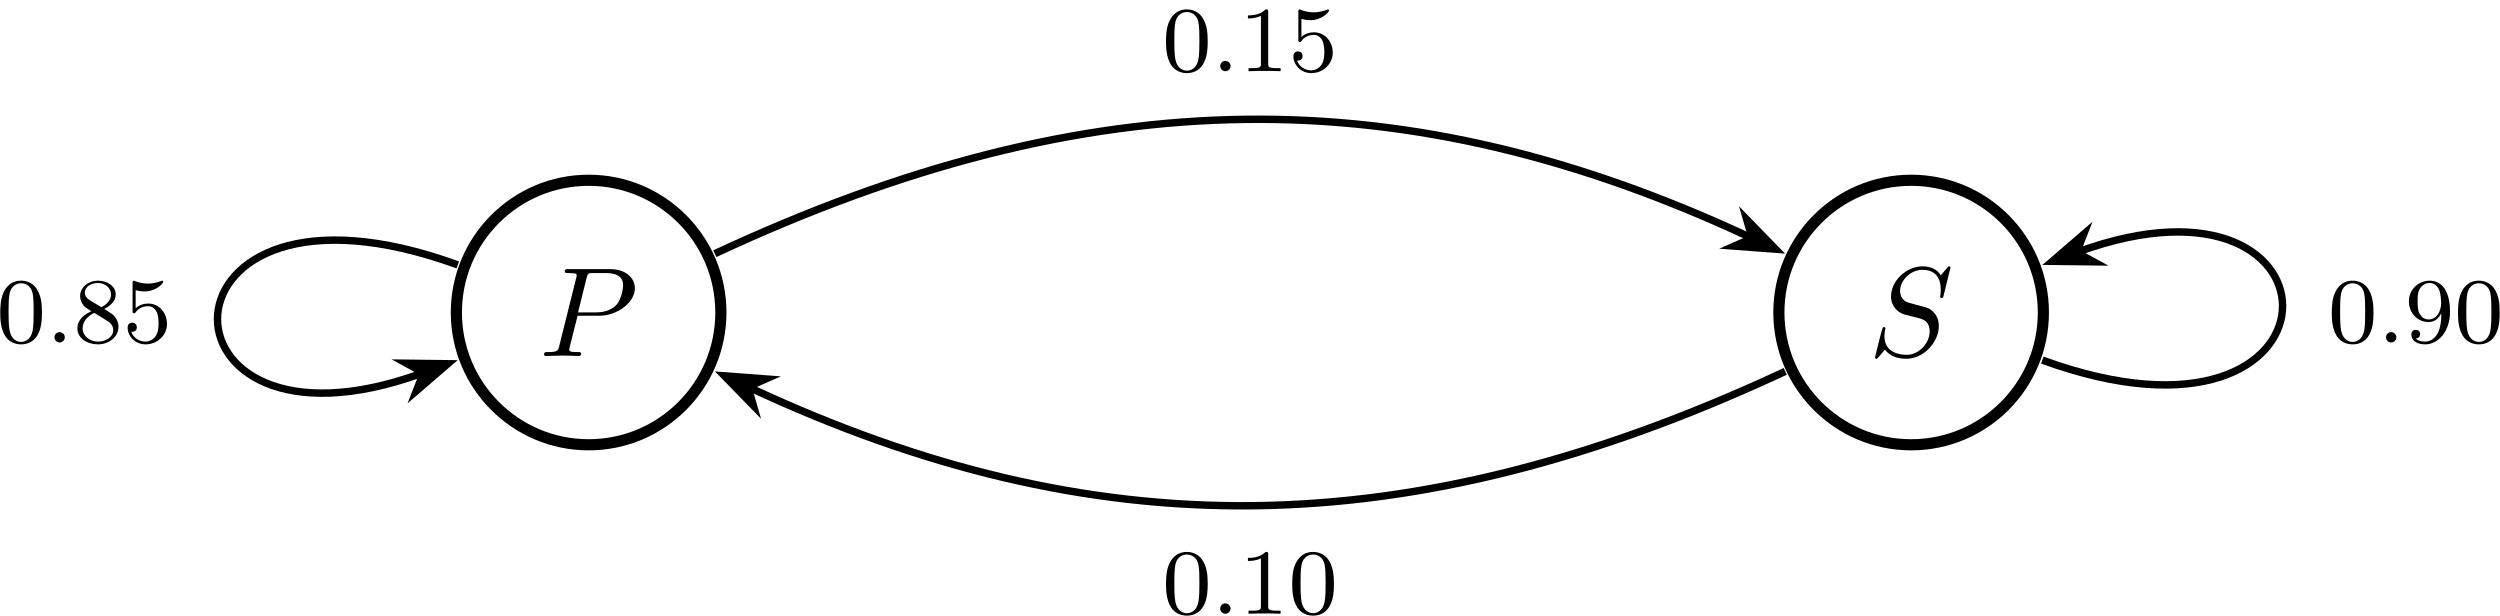
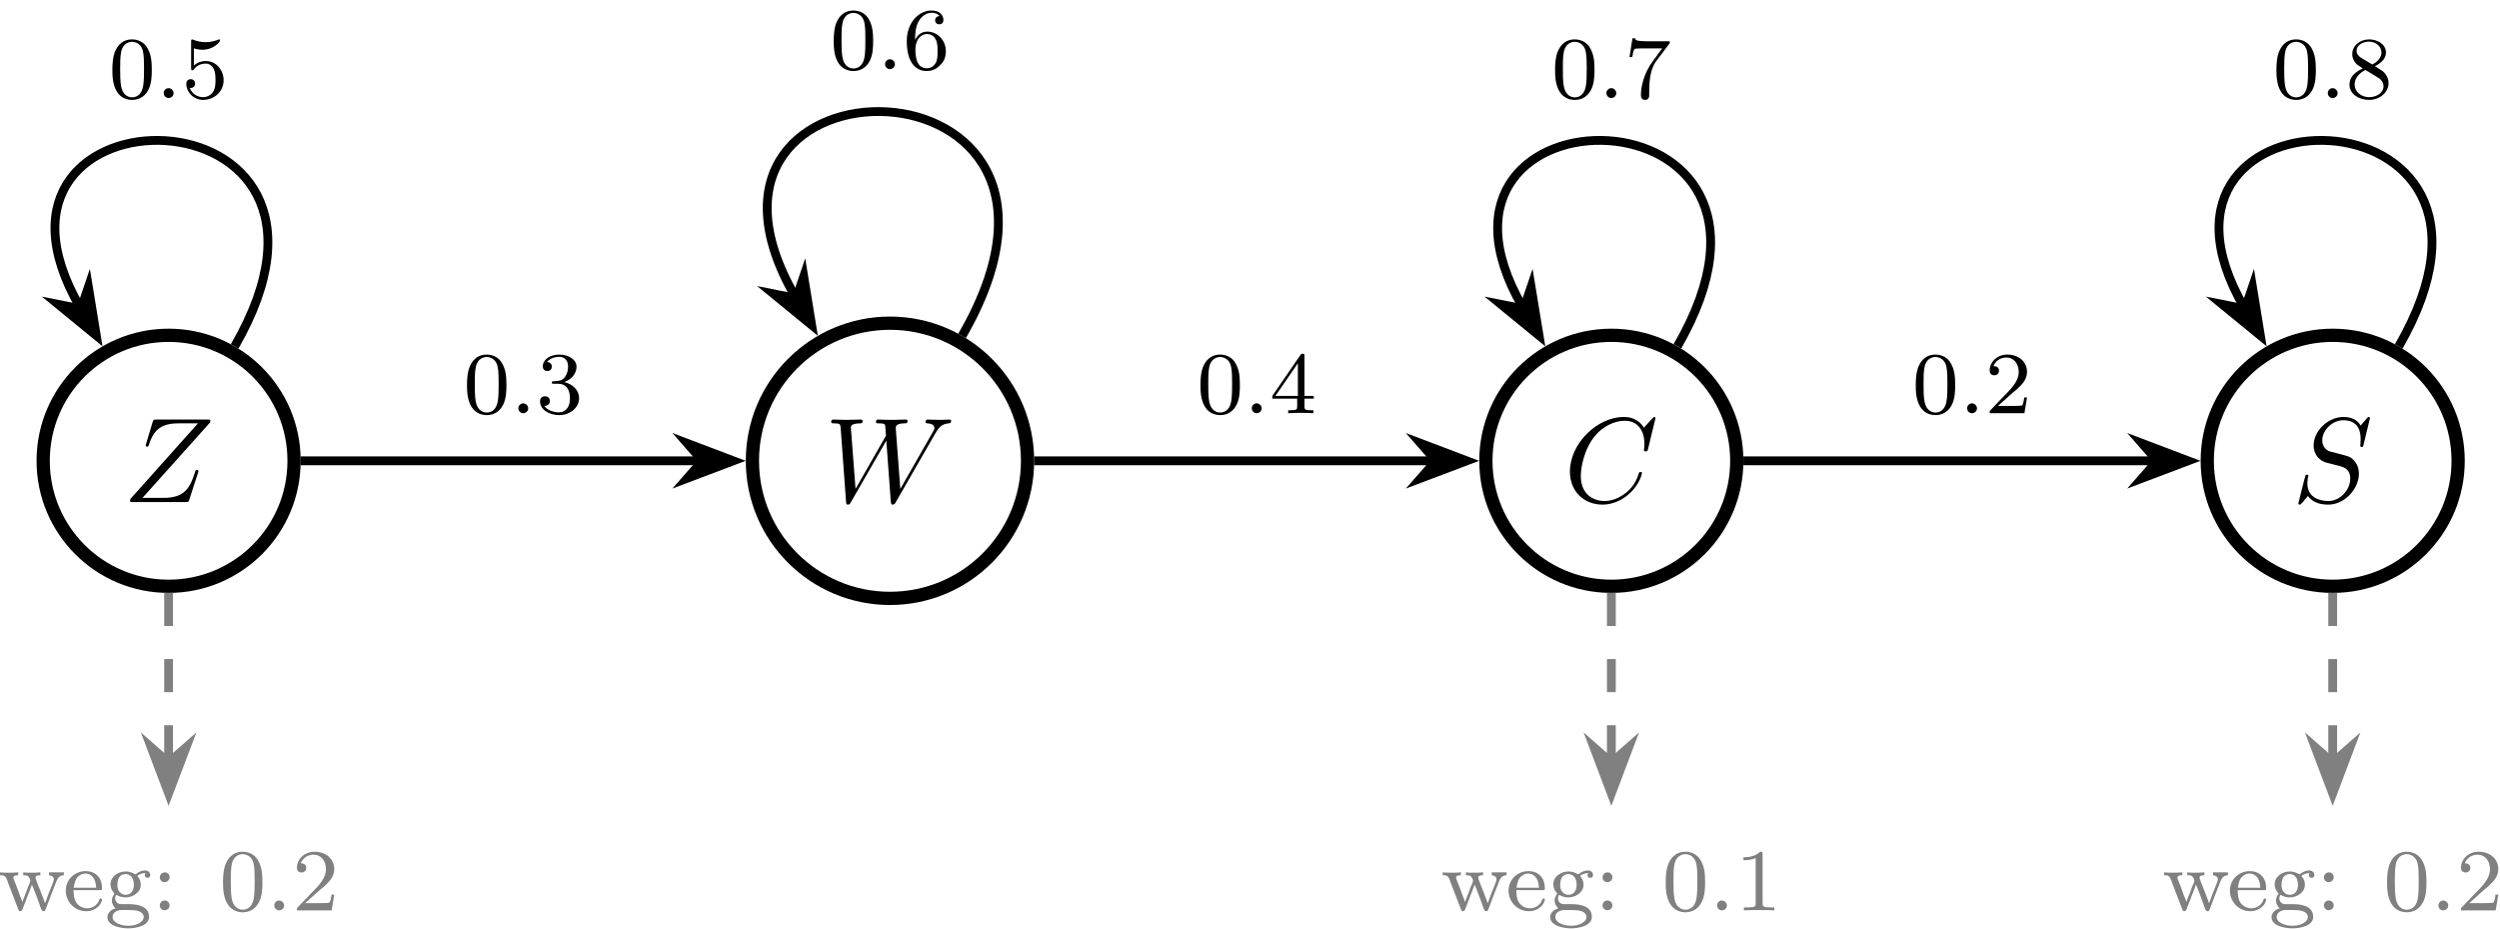
- <svg xmlns="http://www.w3.org/2000/svg" xmlns:xlink="http://www.w3.org/1999/xlink" width="267.93pt" height="65.998pt" viewBox="0 0 267.93 65.998">
+ <svg xmlns="http://www.w3.org/2000/svg" xmlns:xlink="http://www.w3.org/1999/xlink" width="225.864pt" height="83.908pt" viewBox="0 0 225.864 83.908">
  <defs>
    <g>
      <g id="glyph-0-0">
-         <path d="M 4.141 -4.312 L 6.453 -4.312 C 8.391 -4.312 10.281 -5.734 10.281 -7.25 C 10.281 -8.312 9.391 -9.312 7.594 -9.312 L 3.172 -9.312 C 2.922 -9.312 2.766 -9.312 2.766 -9.062 C 2.766 -8.891 2.891 -8.891 3.172 -8.891 C 3.344 -8.891 3.594 -8.875 3.75 -8.859 C 3.969 -8.844 4.047 -8.797 4.047 -8.641 C 4.047 -8.594 4.031 -8.547 4 -8.391 L 2.172 -1.062 C 2.031 -0.531 2 -0.422 0.922 -0.422 C 0.703 -0.422 0.547 -0.422 0.547 -0.156 C 0.547 0 0.703 0 0.75 0 C 1.125 0 2.094 -0.047 2.484 -0.047 C 2.766 -0.047 3.062 -0.031 3.359 -0.031 C 3.656 -0.031 3.953 0 4.25 0 C 4.344 0 4.516 0 4.516 -0.266 C 4.516 -0.422 4.391 -0.422 4.141 -0.422 C 3.625 -0.422 3.25 -0.422 3.25 -0.672 C 3.25 -0.75 3.281 -0.812 3.281 -0.906 Z M 5.109 -8.375 C 5.234 -8.859 5.266 -8.891 5.859 -8.891 L 7.156 -8.891 C 8.297 -8.891 9.016 -8.531 9.016 -7.578 C 9.016 -7.047 8.75 -5.875 8.219 -5.391 C 7.531 -4.781 6.719 -4.672 6.109 -4.672 L 4.188 -4.672 Z M 5.109 -8.375 " />
+         <path d="M 7.859 -7.188 C 7.859 -7.234 7.891 -7.281 7.891 -7.344 C 7.891 -7.453 7.828 -7.453 7.609 -7.453 L 3.016 -7.453 C 2.75 -7.453 2.734 -7.438 2.672 -7.234 L 2.078 -5.266 C 2.047 -5.219 2.047 -5.141 2.047 -5.109 C 2.047 -5.109 2.047 -5 2.172 -5 C 2.266 -5 2.297 -5.078 2.312 -5.109 C 2.719 -6.391 3.297 -7.109 5 -7.109 L 6.766 -7.109 L 0.672 -0.297 C 0.672 -0.281 0.625 -0.125 0.625 -0.094 C 0.625 0 0.703 0 0.906 0 L 5.656 0 C 5.906 0 5.922 -0.016 5.984 -0.219 L 6.766 -2.625 C 6.766 -2.672 6.812 -2.75 6.812 -2.797 C 6.812 -2.844 6.766 -2.906 6.656 -2.906 C 6.562 -2.906 6.547 -2.875 6.484 -2.641 C 6 -1.156 5.469 -0.375 3.625 -0.375 L 1.75 -0.375 Z M 7.859 -7.188 " />
      </g>
      <g id="glyph-0-1">
-         <path d="M 8.797 -9.484 C 8.797 -9.516 8.766 -9.609 8.641 -9.609 C 8.578 -9.609 8.562 -9.609 8.406 -9.406 L 7.75 -8.641 C 7.391 -9.281 6.688 -9.609 5.797 -9.609 C 4.062 -9.609 2.422 -8.047 2.422 -6.391 C 2.422 -5.297 3.156 -4.672 3.844 -4.453 L 5.312 -4.078 C 5.812 -3.953 6.562 -3.75 6.562 -2.625 C 6.562 -1.406 5.438 -0.125 4.109 -0.125 C 3.234 -0.125 1.719 -0.422 1.719 -2.109 C 1.719 -2.438 1.781 -2.766 1.797 -2.844 C 1.812 -2.906 1.828 -2.922 1.828 -2.953 C 1.828 -3.078 1.734 -3.094 1.672 -3.094 C 1.594 -3.094 1.562 -3.078 1.531 -3.047 C 1.469 -2.984 0.703 0.125 0.703 0.156 C 0.703 0.25 0.781 0.297 0.859 0.297 C 0.922 0.297 0.938 0.281 1.109 0.094 L 1.766 -0.688 C 2.359 0.109 3.281 0.297 4.078 0.297 C 5.938 0.297 7.547 -1.516 7.547 -3.203 C 7.547 -4.141 7.078 -4.609 6.875 -4.797 C 6.562 -5.109 6.359 -5.172 5.141 -5.484 C 4.844 -5.562 4.344 -5.703 4.234 -5.734 C 3.859 -5.859 3.391 -6.25 3.391 -6.969 C 3.391 -8.078 4.484 -9.234 5.781 -9.234 C 6.922 -9.234 7.75 -8.641 7.75 -7.125 C 7.75 -6.688 7.688 -6.438 7.688 -6.359 C 7.688 -6.344 7.688 -6.219 7.859 -6.219 C 8 -6.219 8 -6.266 8.062 -6.5 Z M 8.797 -9.484 " />
+         <path d="M 10 -6.188 C 10.281 -6.656 10.531 -7.062 11.219 -7.109 C 11.328 -7.125 11.438 -7.125 11.438 -7.328 C 11.438 -7.375 11.391 -7.453 11.297 -7.453 C 11.031 -7.453 10.734 -7.422 10.453 -7.422 C 10.094 -7.422 9.688 -7.453 9.328 -7.453 C 9.266 -7.453 9.125 -7.453 9.125 -7.234 C 9.125 -7.125 9.219 -7.109 9.281 -7.109 C 9.547 -7.094 9.922 -7.016 9.922 -6.688 C 9.922 -6.562 9.875 -6.484 9.781 -6.328 L 6.844 -1.188 L 6.438 -6.594 C 6.422 -6.812 6.406 -7.094 7.203 -7.109 C 7.391 -7.109 7.5 -7.109 7.5 -7.328 C 7.5 -7.438 7.375 -7.453 7.328 -7.453 C 6.891 -7.453 6.438 -7.422 6 -7.422 C 5.75 -7.422 5.109 -7.453 4.859 -7.453 C 4.781 -7.453 4.641 -7.453 4.641 -7.234 C 4.641 -7.109 4.75 -7.109 4.906 -7.109 C 5.391 -7.109 5.469 -7.047 5.484 -6.844 L 5.547 -6 L 2.797 -1.188 L 2.375 -6.719 C 2.375 -6.844 2.375 -7.094 3.203 -7.109 C 3.312 -7.109 3.438 -7.109 3.438 -7.328 C 3.438 -7.453 3.297 -7.453 3.281 -7.453 C 2.844 -7.453 2.391 -7.422 1.938 -7.422 C 1.562 -7.422 1.172 -7.453 0.797 -7.453 C 0.734 -7.453 0.594 -7.453 0.594 -7.234 C 0.594 -7.109 0.703 -7.109 0.875 -7.109 C 1.422 -7.109 1.422 -7.016 1.453 -6.703 L 1.938 -0.047 C 1.953 0.156 1.969 0.234 2.109 0.234 C 2.25 0.234 2.281 0.172 2.375 0.016 L 5.578 -5.547 L 5.984 -0.047 C 6.016 0.188 6.031 0.234 6.156 0.234 C 6.297 0.234 6.375 0.125 6.422 0.031 Z M 10 -6.188 " />
+       </g>
+       <g id="glyph-0-2">
+         <path d="M 8.281 -7.578 C 8.281 -7.609 8.266 -7.688 8.172 -7.688 C 8.141 -7.688 8.125 -7.672 8 -7.562 L 7.234 -6.719 C 7.141 -6.875 6.641 -7.688 5.438 -7.688 C 3 -7.688 0.547 -5.281 0.547 -2.75 C 0.547 -0.953 1.828 0.234 3.5 0.234 C 4.453 0.234 5.281 -0.203 5.859 -0.703 C 6.875 -1.594 7.062 -2.578 7.062 -2.625 C 7.062 -2.719 6.953 -2.719 6.922 -2.719 C 6.859 -2.719 6.812 -2.703 6.781 -2.625 C 6.688 -2.297 6.438 -1.531 5.688 -0.891 C 4.922 -0.281 4.25 -0.094 3.672 -0.094 C 2.688 -0.094 1.531 -0.672 1.531 -2.359 C 1.531 -2.984 1.766 -4.75 2.859 -6.031 C 3.516 -6.812 4.547 -7.344 5.516 -7.344 C 6.625 -7.344 7.281 -6.516 7.281 -5.25 C 7.281 -4.812 7.234 -4.797 7.234 -4.688 C 7.234 -4.578 7.359 -4.578 7.406 -4.578 C 7.547 -4.578 7.547 -4.609 7.609 -4.797 Z M 8.281 -7.578 " />
+       </g>
+       <g id="glyph-0-3">
+         <path d="M 7.031 -7.578 C 7.031 -7.609 7.016 -7.688 6.922 -7.688 C 6.859 -7.688 6.844 -7.672 6.719 -7.531 L 6.188 -6.906 C 5.906 -7.422 5.344 -7.688 4.641 -7.688 C 3.25 -7.688 1.938 -6.438 1.938 -5.109 C 1.938 -4.234 2.516 -3.734 3.078 -3.562 L 4.25 -3.266 C 4.641 -3.156 5.25 -3 5.25 -2.109 C 5.25 -1.125 4.359 -0.094 3.281 -0.094 C 2.578 -0.094 1.375 -0.344 1.375 -1.688 C 1.375 -1.953 1.422 -2.219 1.438 -2.281 C 1.453 -2.328 1.469 -2.328 1.469 -2.359 C 1.469 -2.469 1.391 -2.469 1.328 -2.469 C 1.281 -2.469 1.25 -2.469 1.219 -2.438 C 1.172 -2.391 0.562 0.094 0.562 0.125 C 0.562 0.203 0.625 0.234 0.688 0.234 C 0.734 0.234 0.75 0.234 0.891 0.078 L 1.422 -0.547 C 1.891 0.094 2.625 0.234 3.266 0.234 C 4.75 0.234 6.031 -1.203 6.031 -2.562 C 6.031 -3.312 5.656 -3.688 5.5 -3.844 C 5.25 -4.094 5.078 -4.141 4.109 -4.391 C 3.875 -4.453 3.484 -4.562 3.375 -4.578 C 3.094 -4.672 2.719 -5 2.719 -5.578 C 2.719 -6.453 3.594 -7.391 4.625 -7.391 C 5.531 -7.391 6.188 -6.922 6.188 -5.688 C 6.188 -5.344 6.156 -5.141 6.156 -5.078 C 6.156 -5.078 6.156 -4.969 6.281 -4.969 C 6.391 -4.969 6.406 -5 6.453 -5.188 Z M 7.031 -7.578 " />
      </g>
      <g id="glyph-1-0">
-         <path d="M 4.875 -3.188 C 4.875 -4.25 4.766 -4.891 4.438 -5.531 C 4 -6.406 3.188 -6.625 2.641 -6.625 C 1.391 -6.625 0.922 -5.688 0.781 -5.406 C 0.422 -4.688 0.406 -3.703 0.406 -3.188 C 0.406 -2.516 0.438 -1.516 0.922 -0.719 C 1.375 0.016 2.109 0.203 2.641 0.203 C 3.125 0.203 3.984 0.062 4.469 -0.922 C 4.844 -1.641 4.875 -2.531 4.875 -3.188 Z M 2.641 -0.062 C 2.297 -0.062 1.609 -0.234 1.406 -1.281 C 1.297 -1.844 1.297 -2.781 1.297 -3.297 C 1.297 -3.984 1.297 -4.688 1.406 -5.234 C 1.609 -6.25 2.391 -6.344 2.641 -6.344 C 2.984 -6.344 3.672 -6.188 3.875 -5.281 C 3.984 -4.719 3.984 -3.984 3.984 -3.297 C 3.984 -2.719 3.984 -1.812 3.875 -1.25 C 3.656 -0.203 2.969 -0.062 2.641 -0.062 Z M 2.641 -0.062 " />
+         <path d="M 3.891 -2.547 C 3.891 -3.391 3.812 -3.906 3.547 -4.422 C 3.203 -5.125 2.547 -5.297 2.109 -5.297 C 1.109 -5.297 0.734 -4.547 0.625 -4.328 C 0.344 -3.75 0.328 -2.953 0.328 -2.547 C 0.328 -2.016 0.344 -1.219 0.734 -0.578 C 1.094 0.016 1.688 0.172 2.109 0.172 C 2.5 0.172 3.172 0.047 3.578 -0.734 C 3.875 -1.312 3.891 -2.031 3.891 -2.547 Z M 2.109 -0.062 C 1.844 -0.062 1.297 -0.188 1.125 -1.016 C 1.031 -1.469 1.031 -2.219 1.031 -2.641 C 1.031 -3.188 1.031 -3.75 1.125 -4.188 C 1.297 -5 1.906 -5.078 2.109 -5.078 C 2.375 -5.078 2.938 -4.938 3.094 -4.219 C 3.188 -3.781 3.188 -3.172 3.188 -2.641 C 3.188 -2.172 3.188 -1.453 3.094 -1 C 2.922 -0.172 2.375 -0.062 2.109 -0.062 Z M 2.109 -0.062 " />
      </g>
      <g id="glyph-1-1">
-         <path d="M 3.125 -6.344 C 3.125 -6.625 3.109 -6.625 2.844 -6.625 C 2.438 -6.234 1.906 -5.984 0.953 -5.984 L 0.953 -5.656 C 1.219 -5.656 1.766 -5.656 2.344 -5.938 L 2.344 -0.812 C 2.344 -0.453 2.312 -0.328 1.359 -0.328 L 1.016 -0.328 L 1.016 0 C 1.422 -0.031 2.281 -0.031 2.734 -0.031 C 3.188 -0.031 4.047 -0.031 4.453 0 L 4.453 -0.328 L 4.109 -0.328 C 3.156 -0.328 3.125 -0.453 3.125 -0.812 Z M 3.125 -6.344 " />
+         <path d="M 2.016 -2.656 C 2.641 -2.656 3.047 -2.203 3.047 -1.359 C 3.047 -0.359 2.484 -0.078 2.062 -0.078 C 1.625 -0.078 1.016 -0.234 0.734 -0.656 C 1.031 -0.656 1.234 -0.844 1.234 -1.094 C 1.234 -1.359 1.047 -1.531 0.781 -1.531 C 0.578 -1.531 0.344 -1.406 0.344 -1.078 C 0.344 -0.328 1.156 0.172 2.078 0.172 C 3.125 0.172 3.875 -0.562 3.875 -1.359 C 3.875 -2.031 3.344 -2.625 2.531 -2.812 C 3.156 -3.031 3.641 -3.562 3.641 -4.203 C 3.641 -4.844 2.922 -5.297 2.094 -5.297 C 1.234 -5.297 0.594 -4.844 0.594 -4.234 C 0.594 -3.938 0.781 -3.812 1 -3.812 C 1.25 -3.812 1.406 -3.984 1.406 -4.219 C 1.406 -4.516 1.141 -4.625 0.969 -4.625 C 1.312 -5.062 1.922 -5.094 2.062 -5.094 C 2.266 -5.094 2.875 -5.031 2.875 -4.203 C 2.875 -3.656 2.641 -3.312 2.531 -3.188 C 2.297 -2.938 2.109 -2.922 1.625 -2.891 C 1.469 -2.891 1.406 -2.875 1.406 -2.766 C 1.406 -2.656 1.484 -2.656 1.625 -2.656 Z M 2.016 -2.656 " />
      </g>
      <g id="glyph-1-2">
-         <path d="M 1.391 -5.609 C 1.531 -5.562 1.922 -5.469 2.344 -5.469 C 3.594 -5.469 4.344 -6.344 4.344 -6.484 C 4.344 -6.594 4.281 -6.625 4.234 -6.625 C 4.203 -6.625 4.188 -6.625 4.094 -6.578 C 3.703 -6.438 3.25 -6.312 2.719 -6.312 C 2.125 -6.312 1.641 -6.453 1.328 -6.578 C 1.219 -6.625 1.203 -6.625 1.203 -6.625 C 1.062 -6.625 1.062 -6.516 1.062 -6.344 L 1.062 -3.422 C 1.062 -3.234 1.062 -3.125 1.219 -3.125 C 1.312 -3.125 1.328 -3.156 1.391 -3.234 C 1.5 -3.391 1.891 -3.891 2.734 -3.891 C 3.297 -3.891 3.562 -3.438 3.656 -3.25 C 3.812 -2.891 3.844 -2.438 3.844 -2.047 C 3.844 -1.672 3.828 -1.141 3.547 -0.703 C 3.359 -0.406 2.953 -0.094 2.438 -0.094 C 1.781 -0.094 1.141 -0.5 0.922 -1.141 C 0.953 -1.141 1 -1.141 1.016 -1.141 C 1.297 -1.141 1.516 -1.312 1.516 -1.625 C 1.516 -2 1.219 -2.125 1.031 -2.125 C 0.844 -2.125 0.531 -2.031 0.531 -1.594 C 0.531 -0.703 1.312 0.203 2.453 0.203 C 3.703 0.203 4.75 -0.75 4.75 -2 C 4.75 -3.156 3.922 -4.172 2.734 -4.172 C 2.25 -4.172 1.781 -4.016 1.391 -3.672 Z M 1.391 -5.609 " />
+         <path d="M 3.141 -5.156 C 3.141 -5.312 3.141 -5.375 2.969 -5.375 C 2.875 -5.375 2.859 -5.375 2.781 -5.266 L 0.234 -1.562 L 0.234 -1.312 L 2.484 -1.312 L 2.484 -0.641 C 2.484 -0.344 2.469 -0.266 1.844 -0.266 L 1.672 -0.266 L 1.672 0 C 2.344 -0.031 2.359 -0.031 2.812 -0.031 C 3.266 -0.031 3.281 -0.031 3.953 0 L 3.953 -0.266 L 3.781 -0.266 C 3.156 -0.266 3.141 -0.344 3.141 -0.641 L 3.141 -1.312 L 3.984 -1.312 L 3.984 -1.562 L 3.141 -1.562 Z M 2.547 -4.516 L 2.547 -1.562 L 0.516 -1.562 Z M 2.547 -4.516 " />
      </g>
      <g id="glyph-1-3">
-         <path d="M 3.312 -3.594 C 3.875 -3.875 4.547 -4.359 4.547 -5.141 C 4.547 -6.094 3.578 -6.625 2.656 -6.625 C 1.594 -6.625 0.734 -5.906 0.734 -4.969 C 0.734 -4.594 0.875 -4.25 1.109 -3.969 C 1.281 -3.766 1.328 -3.734 1.938 -3.344 C 0.703 -2.797 0.438 -2.078 0.438 -1.516 C 0.438 -0.422 1.547 0.203 2.625 0.203 C 3.859 0.203 4.844 -0.625 4.844 -1.672 C 4.844 -2.297 4.5 -2.719 4.344 -2.891 C 4.172 -3.047 4.172 -3.062 3.312 -3.594 Z M 1.766 -4.531 C 1.469 -4.703 1.234 -5 1.234 -5.344 C 1.234 -5.969 1.922 -6.375 2.625 -6.375 C 3.406 -6.375 4.047 -5.844 4.047 -5.141 C 4.047 -4.562 3.594 -4.078 3.016 -3.781 Z M 2.25 -3.172 C 2.297 -3.156 3.422 -2.453 3.594 -2.344 C 3.766 -2.25 4.281 -1.938 4.281 -1.328 C 4.281 -0.562 3.469 -0.094 2.656 -0.094 C 1.766 -0.094 1 -0.703 1 -1.516 C 1 -2.266 1.562 -2.844 2.25 -3.172 Z M 2.25 -3.172 " />
+         <path d="M 2.25 -1.625 C 2.375 -1.75 2.703 -2.016 2.844 -2.125 C 3.328 -2.578 3.797 -3.016 3.797 -3.734 C 3.797 -4.688 3 -5.297 2.016 -5.297 C 1.047 -5.297 0.422 -4.578 0.422 -3.859 C 0.422 -3.469 0.734 -3.422 0.844 -3.422 C 1.016 -3.422 1.266 -3.531 1.266 -3.844 C 1.266 -4.25 0.859 -4.25 0.766 -4.25 C 1 -4.844 1.531 -5.031 1.922 -5.031 C 2.656 -5.031 3.047 -4.406 3.047 -3.734 C 3.047 -2.906 2.469 -2.297 1.516 -1.344 L 0.516 -0.297 C 0.422 -0.219 0.422 -0.203 0.422 0 L 3.562 0 L 3.797 -1.422 L 3.547 -1.422 C 3.531 -1.266 3.469 -0.875 3.375 -0.719 C 3.328 -0.656 2.719 -0.656 2.594 -0.656 L 1.172 -0.656 Z M 2.25 -1.625 " />
      </g>
      <g id="glyph-1-4">
-         <path d="M 3.906 -2.938 C 3.906 -0.516 2.75 -0.094 2.172 -0.094 C 1.969 -0.094 1.453 -0.125 1.172 -0.422 C 1.609 -0.469 1.641 -0.797 1.641 -0.891 C 1.641 -1.203 1.422 -1.359 1.172 -1.359 C 1 -1.359 0.703 -1.25 0.703 -0.875 C 0.703 -0.203 1.266 0.203 2.188 0.203 C 3.547 0.203 4.844 -1.141 4.844 -3.281 C 4.844 -5.875 3.703 -6.625 2.672 -6.625 C 1.5 -6.625 0.438 -5.719 0.438 -4.406 C 0.438 -3.125 1.406 -2.188 2.531 -2.188 C 3.234 -2.188 3.672 -2.625 3.906 -3.141 Z M 2.578 -2.469 C 2.109 -2.469 1.828 -2.672 1.609 -3.047 C 1.375 -3.406 1.375 -3.891 1.375 -4.391 C 1.375 -4.984 1.375 -5.406 1.641 -5.812 C 1.891 -6.172 2.219 -6.375 2.688 -6.375 C 3.344 -6.375 3.641 -5.719 3.672 -5.656 C 3.875 -5.172 3.891 -4.391 3.891 -4.203 C 3.891 -3.406 3.453 -2.469 2.578 -2.469 Z M 2.578 -2.469 " />
+         <path d="M 1.109 -4.484 C 1.219 -4.453 1.531 -4.359 1.875 -4.359 C 2.875 -4.359 3.469 -5.062 3.469 -5.188 C 3.469 -5.281 3.422 -5.297 3.375 -5.297 C 3.359 -5.297 3.344 -5.297 3.281 -5.266 C 2.969 -5.141 2.594 -5.047 2.172 -5.047 C 1.703 -5.047 1.312 -5.156 1.062 -5.266 C 0.984 -5.297 0.969 -5.297 0.953 -5.297 C 0.859 -5.297 0.859 -5.219 0.859 -5.062 L 0.859 -2.734 C 0.859 -2.594 0.859 -2.5 0.984 -2.5 C 1.047 -2.5 1.062 -2.531 1.109 -2.594 C 1.203 -2.703 1.5 -3.109 2.188 -3.109 C 2.625 -3.109 2.844 -2.75 2.922 -2.594 C 3.047 -2.312 3.062 -1.938 3.062 -1.641 C 3.062 -1.344 3.062 -0.906 2.844 -0.562 C 2.688 -0.312 2.359 -0.078 1.938 -0.078 C 1.422 -0.078 0.922 -0.391 0.734 -0.922 C 0.75 -0.906 0.812 -0.906 0.812 -0.906 C 1.031 -0.906 1.219 -1.047 1.219 -1.297 C 1.219 -1.594 0.984 -1.703 0.828 -1.703 C 0.672 -1.703 0.422 -1.625 0.422 -1.281 C 0.422 -0.562 1.047 0.172 1.953 0.172 C 2.953 0.172 3.797 -0.609 3.797 -1.594 C 3.797 -2.516 3.125 -3.344 2.188 -3.344 C 1.797 -3.344 1.422 -3.219 1.109 -2.938 Z M 1.109 -4.484 " />
+       </g>
+       <g id="glyph-1-5">
+         <path d="M 1.094 -2.641 C 1.094 -3.297 1.156 -3.875 1.438 -4.359 C 1.688 -4.766 2.094 -5.094 2.594 -5.094 C 2.75 -5.094 3.109 -5.062 3.297 -4.797 C 2.938 -4.766 2.906 -4.5 2.906 -4.422 C 2.906 -4.172 3.094 -4.047 3.281 -4.047 C 3.422 -4.047 3.656 -4.125 3.656 -4.438 C 3.656 -4.906 3.297 -5.297 2.578 -5.297 C 1.469 -5.297 0.344 -4.25 0.344 -2.531 C 0.344 -0.359 1.359 0.172 2.125 0.172 C 2.516 0.172 2.922 0.062 3.281 -0.281 C 3.609 -0.594 3.875 -0.922 3.875 -1.625 C 3.875 -2.656 3.078 -3.391 2.203 -3.391 C 1.625 -3.391 1.281 -3.031 1.094 -2.641 Z M 2.125 -0.078 C 1.703 -0.078 1.438 -0.359 1.328 -0.594 C 1.141 -0.953 1.125 -1.484 1.125 -1.797 C 1.125 -2.578 1.547 -3.172 2.172 -3.172 C 2.562 -3.172 2.812 -2.969 2.953 -2.688 C 3.125 -2.391 3.125 -2.031 3.125 -1.625 C 3.125 -1.219 3.125 -0.875 2.969 -0.578 C 2.75 -0.219 2.484 -0.078 2.125 -0.078 Z M 2.125 -0.078 " />
+       </g>
+       <g id="glyph-1-6">
+         <path d="M 4.031 -4.859 C 4.109 -4.938 4.109 -4.953 4.109 -5.125 L 2.078 -5.125 C 1.875 -5.125 1.641 -5.141 1.438 -5.156 C 1.016 -5.188 1.016 -5.266 0.984 -5.391 L 0.734 -5.391 L 0.469 -3.703 L 0.719 -3.703 C 0.734 -3.828 0.828 -4.375 0.938 -4.438 C 1.016 -4.484 1.625 -4.484 1.734 -4.484 L 3.422 -4.484 L 2.609 -3.375 C 1.703 -2.172 1.5 -0.906 1.5 -0.281 C 1.5 -0.203 1.5 0.172 1.875 0.172 C 2.25 0.172 2.25 -0.188 2.25 -0.281 L 2.25 -0.672 C 2.25 -1.812 2.453 -2.75 2.844 -3.281 Z M 4.031 -4.859 " />
+       </g>
+       <g id="glyph-1-7">
+         <path d="M 2.641 -2.875 C 3.094 -3.094 3.641 -3.484 3.641 -4.109 C 3.641 -4.875 2.859 -5.297 2.125 -5.297 C 1.281 -5.297 0.594 -4.719 0.594 -3.969 C 0.594 -3.672 0.688 -3.406 0.891 -3.172 C 1.031 -3 1.062 -2.984 1.547 -2.672 C 0.562 -2.234 0.344 -1.656 0.344 -1.219 C 0.344 -0.328 1.234 0.172 2.109 0.172 C 3.078 0.172 3.875 -0.5 3.875 -1.344 C 3.875 -1.844 3.609 -2.172 3.469 -2.312 C 3.344 -2.438 3.328 -2.453 2.641 -2.875 Z M 1.406 -3.625 C 1.172 -3.766 0.984 -4 0.984 -4.266 C 0.984 -4.766 1.531 -5.094 2.109 -5.094 C 2.719 -5.094 3.234 -4.672 3.234 -4.109 C 3.234 -3.656 2.875 -3.266 2.406 -3.031 Z M 1.797 -2.531 C 1.828 -2.516 2.734 -1.953 2.875 -1.875 C 3 -1.797 3.422 -1.547 3.422 -1.062 C 3.422 -0.453 2.766 -0.078 2.125 -0.078 C 1.406 -0.078 0.812 -0.562 0.812 -1.219 C 0.812 -1.812 1.25 -2.281 1.797 -2.531 Z M 1.797 -2.531 " />
+       </g>
+       <g id="glyph-1-8">
+         <path d="M 2.5 -5.078 C 2.5 -5.297 2.484 -5.297 2.266 -5.297 C 1.938 -4.984 1.516 -4.797 0.766 -4.797 L 0.766 -4.531 C 0.984 -4.531 1.406 -4.531 1.875 -4.734 L 1.875 -0.656 C 1.875 -0.359 1.844 -0.266 1.094 -0.266 L 0.812 -0.266 L 0.812 0 C 1.141 -0.031 1.828 -0.031 2.188 -0.031 C 2.547 -0.031 3.234 -0.031 3.562 0 L 3.562 -0.266 L 3.281 -0.266 C 2.531 -0.266 2.5 -0.359 2.5 -0.656 Z M 2.5 -5.078 " />
      </g>
      <g id="glyph-2-0">
-         <path d="M 2.031 -0.547 C 2.031 -0.891 1.75 -1.109 1.469 -1.109 C 1.156 -1.109 0.922 -0.844 0.922 -0.562 C 0.922 -0.219 1.203 0 1.469 0 C 1.781 0 2.031 -0.266 2.031 -0.547 Z M 2.031 -0.547 " />
+         <path d="M 1.625 -0.438 C 1.625 -0.703 1.391 -0.891 1.172 -0.891 C 0.922 -0.891 0.734 -0.672 0.734 -0.453 C 0.734 -0.172 0.953 0 1.172 0 C 1.422 0 1.625 -0.203 1.625 -0.438 Z M 1.625 -0.438 " />
+       </g>
+       <g id="glyph-3-0">
+         <path d="M 0.172 -3.438 L 0.172 -3.172 L 0.281 -3.172 C 0.703 -3.172 0.734 -2.922 0.938 -2.375 C 1.219 -1.641 1.5 -0.891 1.797 -0.141 C 1.828 -0.062 1.859 0.062 1.969 0.078 L 1.984 0.078 C 2.172 0.078 2.203 -0.109 2.25 -0.234 L 2.422 -0.672 C 2.594 -1.109 2.75 -1.562 2.938 -2.016 C 2.969 -2.109 3 -2.219 3.047 -2.328 C 3.297 -1.797 3.469 -1.219 3.688 -0.672 L 3.844 -0.234 C 3.891 -0.109 3.938 0.078 4.109 0.078 L 4.141 0.078 C 4.234 0.062 4.281 -0.047 4.312 -0.141 C 4.609 -0.953 4.922 -1.75 5.234 -2.547 C 5.344 -2.859 5.516 -3.172 5.938 -3.172 L 5.938 -3.438 L 4.594 -3.438 L 4.594 -3.172 C 4.812 -3.156 5.016 -3.047 5.031 -2.828 C 5.031 -2.625 4.891 -2.375 4.828 -2.188 C 4.641 -1.75 4.469 -1.297 4.312 -0.844 C 4.281 -0.766 4.25 -0.703 4.234 -0.641 C 4.188 -0.828 4.094 -1.016 4.031 -1.203 C 3.828 -1.734 3.625 -2.25 3.422 -2.766 C 3.406 -2.828 3.375 -2.891 3.375 -2.953 C 3.375 -3.172 3.672 -3.172 3.812 -3.172 L 3.812 -3.438 L 3.344 -3.406 L 2.625 -3.406 L 2.266 -3.438 L 2.266 -3.172 L 2.359 -3.172 C 2.609 -3.172 2.719 -3.141 2.859 -2.859 C 2.875 -2.797 2.906 -2.734 2.906 -2.672 C 2.891 -2.516 2.781 -2.312 2.703 -2.141 C 2.594 -1.828 2.484 -1.516 2.359 -1.219 C 2.297 -1.062 2.234 -0.906 2.188 -0.75 C 2.141 -0.938 2.062 -1.109 1.984 -1.281 C 1.812 -1.781 1.625 -2.281 1.422 -2.781 C 1.391 -2.844 1.375 -2.906 1.375 -2.969 L 1.375 -3 C 1.422 -3.172 1.672 -3.172 1.812 -3.172 L 1.812 -3.438 L 1.312 -3.406 L 0.562 -3.406 Z M 0.172 -3.438 " />
+       </g>
+       <g id="glyph-3-1">
+         <path d="M 0.938 -1.828 L 3.375 -1.828 C 3.469 -1.828 3.516 -1.875 3.516 -1.969 C 3.516 -2.375 3.406 -2.844 3.109 -3.125 C 2.828 -3.422 2.438 -3.547 2.031 -3.547 C 1.094 -3.547 0.234 -2.844 0.234 -1.766 C 0.234 -0.859 0.953 0.078 2.109 0.078 C 2.703 0.078 3.344 -0.297 3.5 -0.891 C 3.516 -0.906 3.516 -0.938 3.516 -0.953 C 3.516 -1.016 3.469 -1.078 3.406 -1.078 C 3.25 -1.078 3.234 -0.828 3.156 -0.719 C 2.953 -0.391 2.562 -0.188 2.172 -0.188 C 1.75 -0.188 1.344 -0.406 1.125 -0.797 C 0.969 -1.109 0.938 -1.469 0.938 -1.828 Z M 0.953 -2.047 C 1.031 -2.5 1.109 -2.984 1.578 -3.219 C 1.719 -3.297 1.859 -3.328 2.016 -3.328 C 2.531 -3.328 2.875 -2.906 2.953 -2.328 C 2.969 -2.234 2.969 -2.141 2.984 -2.047 Z M 0.953 -2.047 " />
+       </g>
+       <g id="glyph-3-2">
+         <path d="M 0.969 -0.172 C 0.609 -0.109 0.234 0.219 0.234 0.609 C 0.234 1.438 1.547 1.625 2.109 1.625 C 2.766 1.625 4 1.422 4 0.594 C 4 -0.406 2.938 -0.562 2.141 -0.562 L 1.453 -0.562 C 1.141 -0.562 0.938 -0.812 0.938 -1.094 L 0.938 -1.125 C 0.953 -1.234 0.984 -1.375 1.062 -1.391 C 1.094 -1.391 1.172 -1.344 1.219 -1.312 C 1.422 -1.219 1.656 -1.172 1.875 -1.172 C 2.516 -1.172 3.25 -1.594 3.25 -2.328 C 3.25 -2.562 3.172 -2.812 3.031 -2.984 C 3 -3.016 2.953 -3.062 2.953 -3.094 C 2.953 -3.219 3.422 -3.375 3.688 -3.375 C 3.641 -3.328 3.609 -3.266 3.609 -3.188 C 3.609 -3.047 3.719 -2.938 3.859 -2.938 C 4 -2.938 4.109 -3.047 4.109 -3.188 C 4.109 -3.453 3.875 -3.609 3.641 -3.609 C 3.359 -3.609 3.031 -3.469 2.859 -3.312 C 2.844 -3.297 2.812 -3.266 2.766 -3.266 L 2.75 -3.266 C 2.719 -3.266 2.656 -3.312 2.594 -3.344 C 2.359 -3.453 2.141 -3.516 1.891 -3.516 C 1.25 -3.516 0.516 -3.094 0.516 -2.344 C 0.516 -2.094 0.609 -1.828 0.781 -1.641 C 0.812 -1.609 0.859 -1.562 0.859 -1.531 L 0.859 -1.516 C 0.859 -1.453 0.719 -1.297 0.688 -1.172 C 0.656 -1.078 0.641 -0.984 0.641 -0.891 C 0.641 -0.578 0.75 -0.438 0.969 -0.172 Z M 0.703 0.656 C 0.703 0.625 0.703 0.609 0.703 0.594 C 0.703 0.156 1.156 -0.031 1.531 -0.031 L 2.141 -0.031 C 2.734 -0.031 3.438 0.016 3.516 0.562 L 3.516 0.609 C 3.516 0.922 3.141 1.172 2.922 1.25 C 2.656 1.359 2.359 1.391 2.094 1.391 C 1.578 1.391 0.766 1.172 0.703 0.656 Z M 1.141 -2.203 L 1.141 -2.297 C 1.141 -2.75 1.281 -3.281 1.875 -3.281 C 2.375 -3.281 2.625 -2.859 2.625 -2.312 C 2.625 -1.844 2.406 -1.406 1.875 -1.406 C 1.672 -1.406 1.469 -1.5 1.328 -1.672 C 1.188 -1.828 1.156 -2.016 1.141 -2.203 Z M 1.141 -2.203 " />
+       </g>
+       <g id="glyph-3-3">
+         <path d="M 1.109 -3.422 C 0.875 -3.391 0.734 -3.188 0.734 -2.984 C 0.734 -2.766 0.906 -2.547 1.156 -2.547 C 1.438 -2.547 1.625 -2.766 1.625 -3 C 1.625 -3.219 1.438 -3.438 1.188 -3.438 C 1.156 -3.438 1.141 -3.422 1.109 -3.422 Z M 1.109 -0.891 C 0.875 -0.859 0.734 -0.641 0.734 -0.453 C 0.734 -0.234 0.906 -0.016 1.156 -0.016 C 1.438 -0.016 1.625 -0.219 1.625 -0.453 C 1.625 -0.672 1.438 -0.891 1.188 -0.891 C 1.156 -0.891 1.141 -0.891 1.109 -0.891 Z M 1.109 -0.891 " />
      </g>
    </g>
    <clipPath id="clip-0">
-       <path clip-rule="nonzero" d="M 69 28 L 203 28 L 203 65.996 L 69 65.996 Z M 69 28 " />
+       <path clip-rule="nonzero" d="M 182 13 L 225.797 13 L 225.797 70 L 182 70 Z M 182 13 " />
    </clipPath>
    <clipPath id="clip-1">
-       <path clip-rule="nonzero" d="M 124 59 L 130 59 L 130 65.996 L 124 65.996 Z M 124 59 " />
+       <path clip-rule="nonzero" d="M 189 1 L 225.797 1 L 225.797 43 L 189 43 Z M 189 1 " />
    </clipPath>
    <clipPath id="clip-2">
-       <path clip-rule="nonzero" d="M 130 64 L 132 64 L 132 65.996 L 130 65.996 Z M 130 64 " />
+       <path clip-rule="nonzero" d="M 5 78 L 16 78 L 16 83.863 L 5 83.863 Z M 5 78 " />
    </clipPath>
    <clipPath id="clip-3">
-       <path clip-rule="nonzero" d="M 133 59 L 143 59 L 143 65.996 L 133 65.996 Z M 133 59 " />
+       <path clip-rule="nonzero" d="M 136 78 L 146 78 L 146 83.863 L 136 83.863 Z M 136 78 " />
    </clipPath>
    <clipPath id="clip-4">
-       <path clip-rule="nonzero" d="M 258 30 L 267.895 30 L 267.895 37 L 258 37 Z M 258 30 " />
+       <path clip-rule="nonzero" d="M 201 78 L 211 78 L 211 83.863 L 201 83.863 Z M 201 78 " />
+     </clipPath>
+     <clipPath id="clip-5">
+       <path clip-rule="nonzero" d="M 222 76 L 225.797 76 L 225.797 83 L 222 83 Z M 222 76 " />
    </clipPath>
  </defs>
-   <path fill="none" stroke-width="1.196" stroke-linecap="butt" stroke-linejoin="miter" stroke="rgb(0%, 0%, 0%)" stroke-opacity="1" stroke-miterlimit="10" d="M 14.173 0.002 C 14.173 7.826 7.829 14.174 0.001 14.174 C -7.827 14.174 -14.175 7.826 -14.175 0.002 C -14.175 -7.826 -7.827 -14.174 0.001 -14.174 C 7.829 -14.174 14.173 -7.826 14.173 0.002 Z M 14.173 0.002 " transform="matrix(1, 0, 0, -1, 63.085, 33.494)" />
-   <g fill="rgb(0%, 0%, 0%)" fill-opacity="1">
-     <use xlink:href="#glyph-0-0" x="57.76" y="38.153" />
-   </g>
-   <path fill="none" stroke-width="1.196" stroke-linecap="butt" stroke-linejoin="miter" stroke="rgb(0%, 0%, 0%)" stroke-opacity="1" stroke-miterlimit="10" d="M 155.907 0.002 C 155.907 7.826 149.563 14.174 141.735 14.174 C 133.907 14.174 127.56 7.826 127.56 0.002 C 127.56 -7.826 133.907 -14.174 141.735 -14.174 C 149.563 -14.174 155.907 -7.826 155.907 0.002 Z M 155.907 0.002 " transform="matrix(1, 0, 0, -1, 63.085, 33.494)" />
-   <g fill="rgb(0%, 0%, 0%)" fill-opacity="1">
-     <use xlink:href="#glyph-0-1" x="200.243" y="38.153" />
-   </g>
-   <path fill="none" stroke-width="0.797" stroke-linecap="butt" stroke-linejoin="miter" stroke="rgb(0%, 0%, 0%)" stroke-opacity="1" stroke-miterlimit="10" d="M 13.524 6.306 C 54.071 25.213 87.696 25.213 124.517 8.045 " transform="matrix(1, 0, 0, -1, 63.085, 33.494)" />
-   <path fill-rule="nonzero" fill="rgb(0%, 0%, 0%)" fill-opacity="1" stroke-width="0.797" stroke-linecap="butt" stroke-linejoin="miter" stroke="rgb(0%, 0%, 0%)" stroke-opacity="1" stroke-miterlimit="10" d="M 5.44 -0.002 L 1.288 1.571 L 2.663 0.001 L 1.288 -1.571 Z M 5.44 -0.002 " transform="matrix(0.9063, 0.4226, 0.4226, -0.9063, 185.3678, 24.4066)" />
-   <g fill="rgb(0%, 0%, 0%)" fill-opacity="1">
-     <use xlink:href="#glyph-1-0" x="124.558" y="7.633" />
-   </g>
-   <g fill="rgb(0%, 0%, 0%)" fill-opacity="1">
-     <use xlink:href="#glyph-2-0" x="129.851" y="7.633" />
-   </g>
-   <g fill="rgb(0%, 0%, 0%)" fill-opacity="1">
-     <use xlink:href="#glyph-1-1" x="132.791" y="7.633" />
-     <use xlink:href="#glyph-1-2" x="138.084" y="7.633" />
+   <path fill="none" stroke-width="1.196" stroke-linecap="butt" stroke-linejoin="miter" stroke="rgb(0%, 0%, 0%)" stroke-opacity="1" stroke-miterlimit="10" d="M 11.338 -0.002 C 11.338 6.264 6.264 11.338 -0.002 11.338 C -6.263 11.338 -11.338 6.264 -11.338 -0.002 C -11.338 -6.264 -6.263 -11.338 -0.002 -11.338 C 6.264 -11.338 11.338 -6.264 11.338 -0.002 Z M 11.338 -0.002 " transform="matrix(1, 0, 0, -1, 15.24, 41.631)" />
+   <g fill="rgb(0%, 0%, 0%)" fill-opacity="1">
+     <use xlink:href="#glyph-0-0" x="11.126" y="45.358" />
+   </g>
+   <path fill="none" stroke-width="1.196" stroke-linecap="butt" stroke-linejoin="miter" stroke="rgb(0%, 0%, 0%)" stroke-opacity="1" stroke-miterlimit="10" d="M 77.631 -0.002 C 77.631 6.865 72.065 12.432 65.198 12.432 C 58.33 12.432 52.764 6.865 52.764 -0.002 C 52.764 -6.865 58.33 -12.431 65.198 -12.431 C 72.065 -12.431 77.631 -6.865 77.631 -0.002 Z M 77.631 -0.002 " transform="matrix(1, 0, 0, -1, 15.24, 41.631)" />
+   <g fill="rgb(0%, 0%, 0%)" fill-opacity="1">
+     <use xlink:href="#glyph-0-1" x="74.528" y="45.358" />
+   </g>
+   <path fill="none" stroke-width="1.196" stroke-linecap="butt" stroke-linejoin="miter" stroke="rgb(0%, 0%, 0%)" stroke-opacity="1" stroke-miterlimit="10" d="M 141.733 -0.002 C 141.733 6.264 136.658 11.338 130.397 11.338 C 124.135 11.338 119.057 6.264 119.057 -0.002 C 119.057 -6.264 124.135 -11.338 130.397 -11.338 C 136.658 -11.338 141.733 -6.264 141.733 -0.002 Z M 141.733 -0.002 " transform="matrix(1, 0, 0, -1, 15.24, 41.631)" />
+   <g fill="rgb(0%, 0%, 0%)" fill-opacity="1">
+     <use xlink:href="#glyph-0-2" x="141.345" y="45.358" />
  </g>
  <g clip-path="url(#clip-0)">
-     <path fill="none" stroke-width="0.797" stroke-linecap="butt" stroke-linejoin="miter" stroke="rgb(0%, 0%, 0%)" stroke-opacity="1" stroke-miterlimit="10" d="M 128.243 -6.307 C 87.696 -25.213 54.071 -25.213 17.251 -8.045 " transform="matrix(1, 0, 0, -1, 63.085, 33.494)" />
-   </g>
-   <path fill-rule="nonzero" fill="rgb(0%, 0%, 0%)" fill-opacity="1" stroke-width="0.797" stroke-linecap="butt" stroke-linejoin="miter" stroke="rgb(0%, 0%, 0%)" stroke-opacity="1" stroke-miterlimit="10" d="M 5.439 -0 L 1.288 1.573 L 2.664 -0.001 L 1.287 -1.57 Z M 5.439 -0 " transform="matrix(-0.9063, -0.42262, -0.42262, 0.9063, 82.56986, 42.57988)" />
+     <path fill="none" stroke-width="1.196" stroke-linecap="butt" stroke-linejoin="miter" stroke="rgb(0%, 0%, 0%)" stroke-opacity="1" stroke-miterlimit="10" d="M 206.932 -0.002 C 206.932 6.264 201.854 11.338 195.592 11.338 C 189.33 11.338 184.256 6.264 184.256 -0.002 C 184.256 -6.264 189.33 -11.338 195.592 -11.338 C 201.854 -11.338 206.932 -6.264 206.932 -0.002 Z M 206.932 -0.002 " transform="matrix(1, 0, 0, -1, 15.24, 41.631)" />
+   </g>
+   <g fill="rgb(0%, 0%, 0%)" fill-opacity="1">
+     <use xlink:href="#glyph-0-3" x="207.171" y="45.358" />
+   </g>
+   <path fill="none" stroke-width="0.797" stroke-linecap="butt" stroke-linejoin="miter" stroke="rgb(0%, 0%, 0%)" stroke-opacity="1" stroke-miterlimit="10" d="M 11.936 -0.002 L 48.057 -0.002 " transform="matrix(1, 0, 0, -1, 15.24, 41.631)" />
+   <path fill-rule="nonzero" fill="rgb(0%, 0%, 0%)" fill-opacity="1" stroke-width="0.797" stroke-linecap="butt" stroke-linejoin="miter" stroke="rgb(0%, 0%, 0%)" stroke-opacity="1" stroke-miterlimit="10" d="M 5.441 -0.002 L 1.289 1.572 L 2.664 -0.002 L 1.289 -1.572 Z M 5.441 -0.002 " transform="matrix(1, 0, 0, -1, 60.83227, 41.631)" />
+   <g fill="rgb(0%, 0%, 0%)" fill-opacity="1">
+     <use xlink:href="#glyph-1-0" x="41.881" y="37.332" />
+   </g>
+   <g fill="rgb(0%, 0%, 0%)" fill-opacity="1">
+     <use xlink:href="#glyph-2-0" x="46.116" y="37.332" />
+   </g>
+   <g fill="rgb(0%, 0%, 0%)" fill-opacity="1">
+     <use xlink:href="#glyph-1-1" x="48.467" y="37.332" />
+   </g>
+   <path fill="none" stroke-width="0.797" stroke-linecap="butt" stroke-linejoin="miter" stroke="rgb(0%, 0%, 0%)" stroke-opacity="1" stroke-miterlimit="10" d="M 78.229 -0.002 L 114.35 -0.002 " transform="matrix(1, 0, 0, -1, 15.24, 41.631)" />
+   <path fill-rule="nonzero" fill="rgb(0%, 0%, 0%)" fill-opacity="1" stroke-width="0.797" stroke-linecap="butt" stroke-linejoin="miter" stroke="rgb(0%, 0%, 0%)" stroke-opacity="1" stroke-miterlimit="10" d="M 5.439 -0.002 L 1.287 1.572 L 2.665 -0.002 L 1.287 -1.572 Z M 5.439 -0.002 " transform="matrix(1, 0, 0, -1, 127.1236, 41.631)" />
+   <g fill="rgb(0%, 0%, 0%)" fill-opacity="1">
+     <use xlink:href="#glyph-1-0" x="108.172" y="37.332" />
+   </g>
+   <g fill="rgb(0%, 0%, 0%)" fill-opacity="1">
+     <use xlink:href="#glyph-2-0" x="112.407" y="37.332" />
+   </g>
+   <g fill="rgb(0%, 0%, 0%)" fill-opacity="1">
+     <use xlink:href="#glyph-1-2" x="114.758" y="37.332" />
+   </g>
+   <path fill="none" stroke-width="0.797" stroke-linecap="butt" stroke-linejoin="miter" stroke="rgb(0%, 0%, 0%)" stroke-opacity="1" stroke-miterlimit="10" d="M 142.33 -0.002 L 179.545 -0.002 " transform="matrix(1, 0, 0, -1, 15.24, 41.631)" />
+   <path fill-rule="nonzero" fill="rgb(0%, 0%, 0%)" fill-opacity="1" stroke-width="0.797" stroke-linecap="butt" stroke-linejoin="miter" stroke="rgb(0%, 0%, 0%)" stroke-opacity="1" stroke-miterlimit="10" d="M 5.44 -0.002 L 1.288 1.572 L 2.663 -0.002 L 1.288 -1.572 Z M 5.44 -0.002 " transform="matrix(1, 0, 0, -1, 192.3214, 41.631)" />
+   <g fill="rgb(0%, 0%, 0%)" fill-opacity="1">
+     <use xlink:href="#glyph-1-0" x="172.822" y="37.332" />
+   </g>
+   <g fill="rgb(0%, 0%, 0%)" fill-opacity="1">
+     <use xlink:href="#glyph-2-0" x="177.057" y="37.332" />
+   </g>
+   <g fill="rgb(0%, 0%, 0%)" fill-opacity="1">
+     <use xlink:href="#glyph-1-3" x="179.408" y="37.332" />
+   </g>
+   <path fill="none" stroke-width="0.797" stroke-linecap="butt" stroke-linejoin="miter" stroke="rgb(0%, 0%, 0%)" stroke-opacity="1" stroke-miterlimit="10" d="M 5.967 10.338 C 19.932 34.522 -19.931 34.522 -8.021 13.897 " transform="matrix(1, 0, 0, -1, 15.24, 41.631)" />
+   <path fill-rule="nonzero" fill="rgb(0%, 0%, 0%)" fill-opacity="1" stroke-width="0.797" stroke-linecap="butt" stroke-linejoin="miter" stroke="rgb(0%, 0%, 0%)" stroke-opacity="1" stroke-miterlimit="10" d="M 5.441 -0.002 L 1.288 1.57 L 2.664 0 L 1.289 -1.569 Z M 5.441 -0.002 " transform="matrix(0.49998, 0.86601, 0.86601, -0.49998, 5.98434, 25.59948)" />
+   <g fill="rgb(0%, 0%, 0%)" fill-opacity="1">
+     <use xlink:href="#glyph-1-0" x="9.829" y="8.856" />
+   </g>
+   <g fill="rgb(0%, 0%, 0%)" fill-opacity="1">
+     <use xlink:href="#glyph-2-0" x="14.064" y="8.856" />
+   </g>
+   <g fill="rgb(0%, 0%, 0%)" fill-opacity="1">
+     <use xlink:href="#glyph-1-4" x="16.415" y="8.856" />
+   </g>
+   <path fill="none" stroke-width="0.797" stroke-linecap="butt" stroke-linejoin="miter" stroke="rgb(0%, 0%, 0%)" stroke-opacity="1" stroke-miterlimit="10" d="M 71.713 11.283 C 86.955 37.686 43.44 37.686 56.627 14.842 " transform="matrix(1, 0, 0, -1, 15.24, 41.631)" />
+   <path fill-rule="nonzero" fill="rgb(0%, 0%, 0%)" fill-opacity="1" stroke-width="0.797" stroke-linecap="butt" stroke-linejoin="miter" stroke="rgb(0%, 0%, 0%)" stroke-opacity="1" stroke-miterlimit="10" d="M 5.44 0 L 1.287 1.573 L 2.666 0.001 L 1.285 -1.57 Z M 5.44 0 " transform="matrix(0.49998, 0.86601, 0.86601, -0.49998, 70.63534, 24.65242)" />
+   <g fill="rgb(0%, 0%, 0%)" fill-opacity="1">
+     <use xlink:href="#glyph-1-0" x="75.026" y="6.247" />
+   </g>
+   <g fill="rgb(0%, 0%, 0%)" fill-opacity="1">
+     <use xlink:href="#glyph-2-0" x="79.261" y="6.247" />
+   </g>
+   <g fill="rgb(0%, 0%, 0%)" fill-opacity="1">
+     <use xlink:href="#glyph-1-5" x="81.612" y="6.247" />
+   </g>
+   <path fill="none" stroke-width="0.797" stroke-linecap="butt" stroke-linejoin="miter" stroke="rgb(0%, 0%, 0%)" stroke-opacity="1" stroke-miterlimit="10" d="M 136.365 10.338 C 150.326 34.522 110.463 34.522 122.373 13.897 " transform="matrix(1, 0, 0, -1, 15.24, 41.631)" />
+   <path fill-rule="nonzero" fill="rgb(0%, 0%, 0%)" fill-opacity="1" stroke-width="0.797" stroke-linecap="butt" stroke-linejoin="miter" stroke="rgb(0%, 0%, 0%)" stroke-opacity="1" stroke-miterlimit="10" d="M 5.443 0.001 L 1.287 1.57 L 2.663 -0.001 L 1.288 -1.57 Z M 5.443 0.001 " transform="matrix(0.49998, 0.86601, 0.86601, -0.49998, 136.3799, 25.59948)" />
+   <g fill="rgb(0%, 0%, 0%)" fill-opacity="1">
+     <use xlink:href="#glyph-1-0" x="140.223" y="8.856" />
+   </g>
+   <g fill="rgb(0%, 0%, 0%)" fill-opacity="1">
+     <use xlink:href="#glyph-2-0" x="144.458" y="8.856" />
+   </g>
+   <g fill="rgb(0%, 0%, 0%)" fill-opacity="1">
+     <use xlink:href="#glyph-1-6" x="146.809" y="8.856" />
+   </g>
  <g clip-path="url(#clip-1)">
-     <g fill="rgb(0%, 0%, 0%)" fill-opacity="1">
-       <use xlink:href="#glyph-1-0" x="124.558" y="65.776" />
-     </g>
+     <path fill="none" stroke-width="0.797" stroke-linecap="butt" stroke-linejoin="miter" stroke="rgb(0%, 0%, 0%)" stroke-opacity="1" stroke-miterlimit="10" d="M 201.561 10.338 C 215.526 34.522 175.662 34.522 187.569 13.897 " transform="matrix(1, 0, 0, -1, 15.24, 41.631)" />
+   </g>
+   <path fill-rule="nonzero" fill="rgb(0%, 0%, 0%)" fill-opacity="1" stroke-width="0.797" stroke-linecap="butt" stroke-linejoin="miter" stroke="rgb(0%, 0%, 0%)" stroke-opacity="1" stroke-miterlimit="10" d="M 5.441 -0.002 L 1.288 1.571 L 2.664 0.001 L 1.287 -1.572 Z M 5.441 -0.002 " transform="matrix(0.49998, 0.86601, 0.86601, -0.49998, 201.5777, 25.59948)" />
+   <g fill="rgb(0%, 0%, 0%)" fill-opacity="1">
+     <use xlink:href="#glyph-1-0" x="205.42" y="8.856" />
+   </g>
+   <g fill="rgb(0%, 0%, 0%)" fill-opacity="1">
+     <use xlink:href="#glyph-2-0" x="209.655" y="8.856" />
+   </g>
+   <g fill="rgb(0%, 0%, 0%)" fill-opacity="1">
+     <use xlink:href="#glyph-1-7" x="212.006" y="8.856" />
+   </g>
+   <path fill="none" stroke-width="0.797" stroke-linecap="butt" stroke-linejoin="miter" stroke="rgb(50%, 50%, 50%)" stroke-opacity="1" stroke-dasharray="2.989 2.989" stroke-miterlimit="10" d="M -0.002 -11.935 L -0.002 -27.072 " transform="matrix(1, 0, 0, -1, 15.24, 41.631)" />
+   <path fill-rule="nonzero" fill="rgb(50%, 50%, 50%)" fill-opacity="1" stroke-width="0.797" stroke-linecap="butt" stroke-linejoin="miter" stroke="rgb(50%, 50%, 50%)" stroke-opacity="1" stroke-miterlimit="10" d="M 5.439 -0.002 L 1.286 1.573 L 2.665 -0.002 L 1.286 -1.572 Z M 5.439 -0.002 " transform="matrix(0, 1, 1, 0, 15.24, 66.23722)" />
+   <g fill="rgb(50%, 50%, 50%)" fill-opacity="1">
+     <use xlink:href="#glyph-3-0" x="-0.165" y="82.248" />
  </g>
  <g clip-path="url(#clip-2)">
-     <g fill="rgb(0%, 0%, 0%)" fill-opacity="1">
-       <use xlink:href="#glyph-2-0" x="129.851" y="65.776" />
-     </g>
+     <g fill="rgb(50%, 50%, 50%)" fill-opacity="1">
+       <use xlink:href="#glyph-3-1" x="5.711" y="82.248" />
+       <use xlink:href="#glyph-3-2" x="9.473" y="82.248" />
+       <use xlink:href="#glyph-3-3" x="13.706" y="82.248" />
+     </g>
+   </g>
+   <g fill="rgb(50%, 50%, 50%)" fill-opacity="1">
+     <use xlink:href="#glyph-1-0" x="19.828" y="82.248" />
+   </g>
+   <g fill="rgb(50%, 50%, 50%)" fill-opacity="1">
+     <use xlink:href="#glyph-2-0" x="24.055" y="82.248" />
+   </g>
+   <g fill="rgb(50%, 50%, 50%)" fill-opacity="1">
+     <use xlink:href="#glyph-1-3" x="26.414" y="82.248" />
+   </g>
+   <path fill="none" stroke-width="0.797" stroke-linecap="butt" stroke-linejoin="miter" stroke="rgb(50%, 50%, 50%)" stroke-opacity="1" stroke-dasharray="2.989 2.989" stroke-miterlimit="10" d="M 130.397 -11.935 L 130.397 -27.072 " transform="matrix(1, 0, 0, -1, 15.24, 41.631)" />
+   <path fill-rule="nonzero" fill="rgb(50%, 50%, 50%)" fill-opacity="1" stroke-width="0.797" stroke-linecap="butt" stroke-linejoin="miter" stroke="rgb(50%, 50%, 50%)" stroke-opacity="1" stroke-miterlimit="10" d="M 5.439 0.001 L 1.286 1.571 L 2.665 0.001 L 1.286 -1.569 Z M 5.439 0.001 " transform="matrix(0, 1, 1, 0, 145.6355, 66.23722)" />
+   <g fill="rgb(50%, 50%, 50%)" fill-opacity="1">
+     <use xlink:href="#glyph-3-0" x="130.228" y="82.248" />
  </g>
  <g clip-path="url(#clip-3)">
-     <g fill="rgb(0%, 0%, 0%)" fill-opacity="1">
-       <use xlink:href="#glyph-1-1" x="132.791" y="65.776" />
-       <use xlink:href="#glyph-1-0" x="138.084" y="65.776" />
-     </g>
-   </g>
-   <path fill="none" stroke-width="0.797" stroke-linecap="butt" stroke-linejoin="miter" stroke="rgb(0%, 0%, 0%)" stroke-opacity="1" stroke-miterlimit="10" d="M -14.023 5.103 C -47.687 17.357 -47.687 -17.358 -17.886 -6.51 " transform="matrix(1, 0, 0, -1, 63.085, 33.494)" />
-   <path fill-rule="nonzero" fill="rgb(0%, 0%, 0%)" fill-opacity="1" stroke-width="0.797" stroke-linecap="butt" stroke-linejoin="miter" stroke="rgb(0%, 0%, 0%)" stroke-opacity="1" stroke-miterlimit="10" d="M 5.443 0.001 L 1.288 1.571 L 2.666 0.001 L 1.287 -1.571 Z M 5.443 0.001 " transform="matrix(0.93968, -0.34201, -0.34201, -0.93968, 42.88213, 40.84677)" />
-   <g fill="rgb(0%, 0%, 0%)" fill-opacity="1">
-     <use xlink:href="#glyph-1-0" x="-0.379" y="36.704" />
-   </g>
-   <g fill="rgb(0%, 0%, 0%)" fill-opacity="1">
-     <use xlink:href="#glyph-2-0" x="4.914" y="36.704" />
-   </g>
-   <g fill="rgb(0%, 0%, 0%)" fill-opacity="1">
-     <use xlink:href="#glyph-1-3" x="7.854" y="36.704" />
-     <use xlink:href="#glyph-1-2" x="13.147" y="36.704" />
-   </g>
-   <path fill="none" stroke-width="0.797" stroke-linecap="butt" stroke-linejoin="miter" stroke="rgb(0%, 0%, 0%)" stroke-opacity="1" stroke-miterlimit="10" d="M 155.794 -5.1 C 189.454 -17.358 189.454 17.357 159.653 6.506 " transform="matrix(1, 0, 0, -1, 63.085, 33.494)" />
-   <path fill-rule="nonzero" fill="rgb(0%, 0%, 0%)" fill-opacity="1" stroke-width="0.797" stroke-linecap="butt" stroke-linejoin="miter" stroke="rgb(0%, 0%, 0%)" stroke-opacity="1" stroke-miterlimit="10" d="M 5.438 -0 L 1.287 1.569 L 2.665 -0.001 L 1.288 -1.57 Z M 5.438 -0 " transform="matrix(-0.93965, 0.34209, 0.34209, 0.93965, 225.0556, 26.14367)" />
-   <g fill="rgb(0%, 0%, 0%)" fill-opacity="1">
-     <use xlink:href="#glyph-1-0" x="249.496" y="36.704" />
-   </g>
-   <g fill="rgb(0%, 0%, 0%)" fill-opacity="1">
-     <use xlink:href="#glyph-2-0" x="254.789" y="36.704" />
+     <g fill="rgb(50%, 50%, 50%)" fill-opacity="1">
+       <use xlink:href="#glyph-3-1" x="136.112" y="82.248" />
+       <use xlink:href="#glyph-3-2" x="139.874" y="82.248" />
+       <use xlink:href="#glyph-3-3" x="144.107" y="82.248" />
+     </g>
+   </g>
+   <g fill="rgb(50%, 50%, 50%)" fill-opacity="1">
+     <use xlink:href="#glyph-1-0" x="150.221" y="82.248" />
+   </g>
+   <g fill="rgb(50%, 50%, 50%)" fill-opacity="1">
+     <use xlink:href="#glyph-2-0" x="154.456" y="82.248" />
+   </g>
+   <g fill="rgb(50%, 50%, 50%)" fill-opacity="1">
+     <use xlink:href="#glyph-1-8" x="156.807" y="82.248" />
+   </g>
+   <path fill="none" stroke-width="0.797" stroke-linecap="butt" stroke-linejoin="miter" stroke="rgb(50%, 50%, 50%)" stroke-opacity="1" stroke-dasharray="2.989 2.989" stroke-miterlimit="10" d="M 195.592 -11.935 L 195.592 -27.072 " transform="matrix(1, 0, 0, -1, 15.24, 41.631)" />
+   <path fill-rule="nonzero" fill="rgb(50%, 50%, 50%)" fill-opacity="1" stroke-width="0.797" stroke-linecap="butt" stroke-linejoin="miter" stroke="rgb(50%, 50%, 50%)" stroke-opacity="1" stroke-miterlimit="10" d="M 5.439 -0.001 L 1.286 1.569 L 2.665 -0.001 L 1.286 -1.572 Z M 5.439 -0.001 " transform="matrix(0, 1, 1, 0, 210.8333, 66.23722)" />
+   <g fill="rgb(50%, 50%, 50%)" fill-opacity="1">
+     <use xlink:href="#glyph-3-0" x="195.425" y="82.248" />
  </g>
  <g clip-path="url(#clip-4)">
-     <g fill="rgb(0%, 0%, 0%)" fill-opacity="1">
-       <use xlink:href="#glyph-1-4" x="257.729" y="36.704" />
-       <use xlink:href="#glyph-1-0" x="263.022" y="36.704" />
+     <g fill="rgb(50%, 50%, 50%)" fill-opacity="1">
+       <use xlink:href="#glyph-3-1" x="201.309" y="82.248" />
+       <use xlink:href="#glyph-3-2" x="205.071" y="82.248" />
+       <use xlink:href="#glyph-3-3" x="209.304" y="82.248" />
+     </g>
+   </g>
+   <g fill="rgb(50%, 50%, 50%)" fill-opacity="1">
+     <use xlink:href="#glyph-1-0" x="215.418" y="82.248" />
+   </g>
+   <g fill="rgb(50%, 50%, 50%)" fill-opacity="1">
+     <use xlink:href="#glyph-2-0" x="219.653" y="82.248" />
+   </g>
+   <g clip-path="url(#clip-5)">
+     <g fill="rgb(50%, 50%, 50%)" fill-opacity="1">
+       <use xlink:href="#glyph-1-3" x="222.004" y="82.248" />
    </g>
  </g>
</svg>
